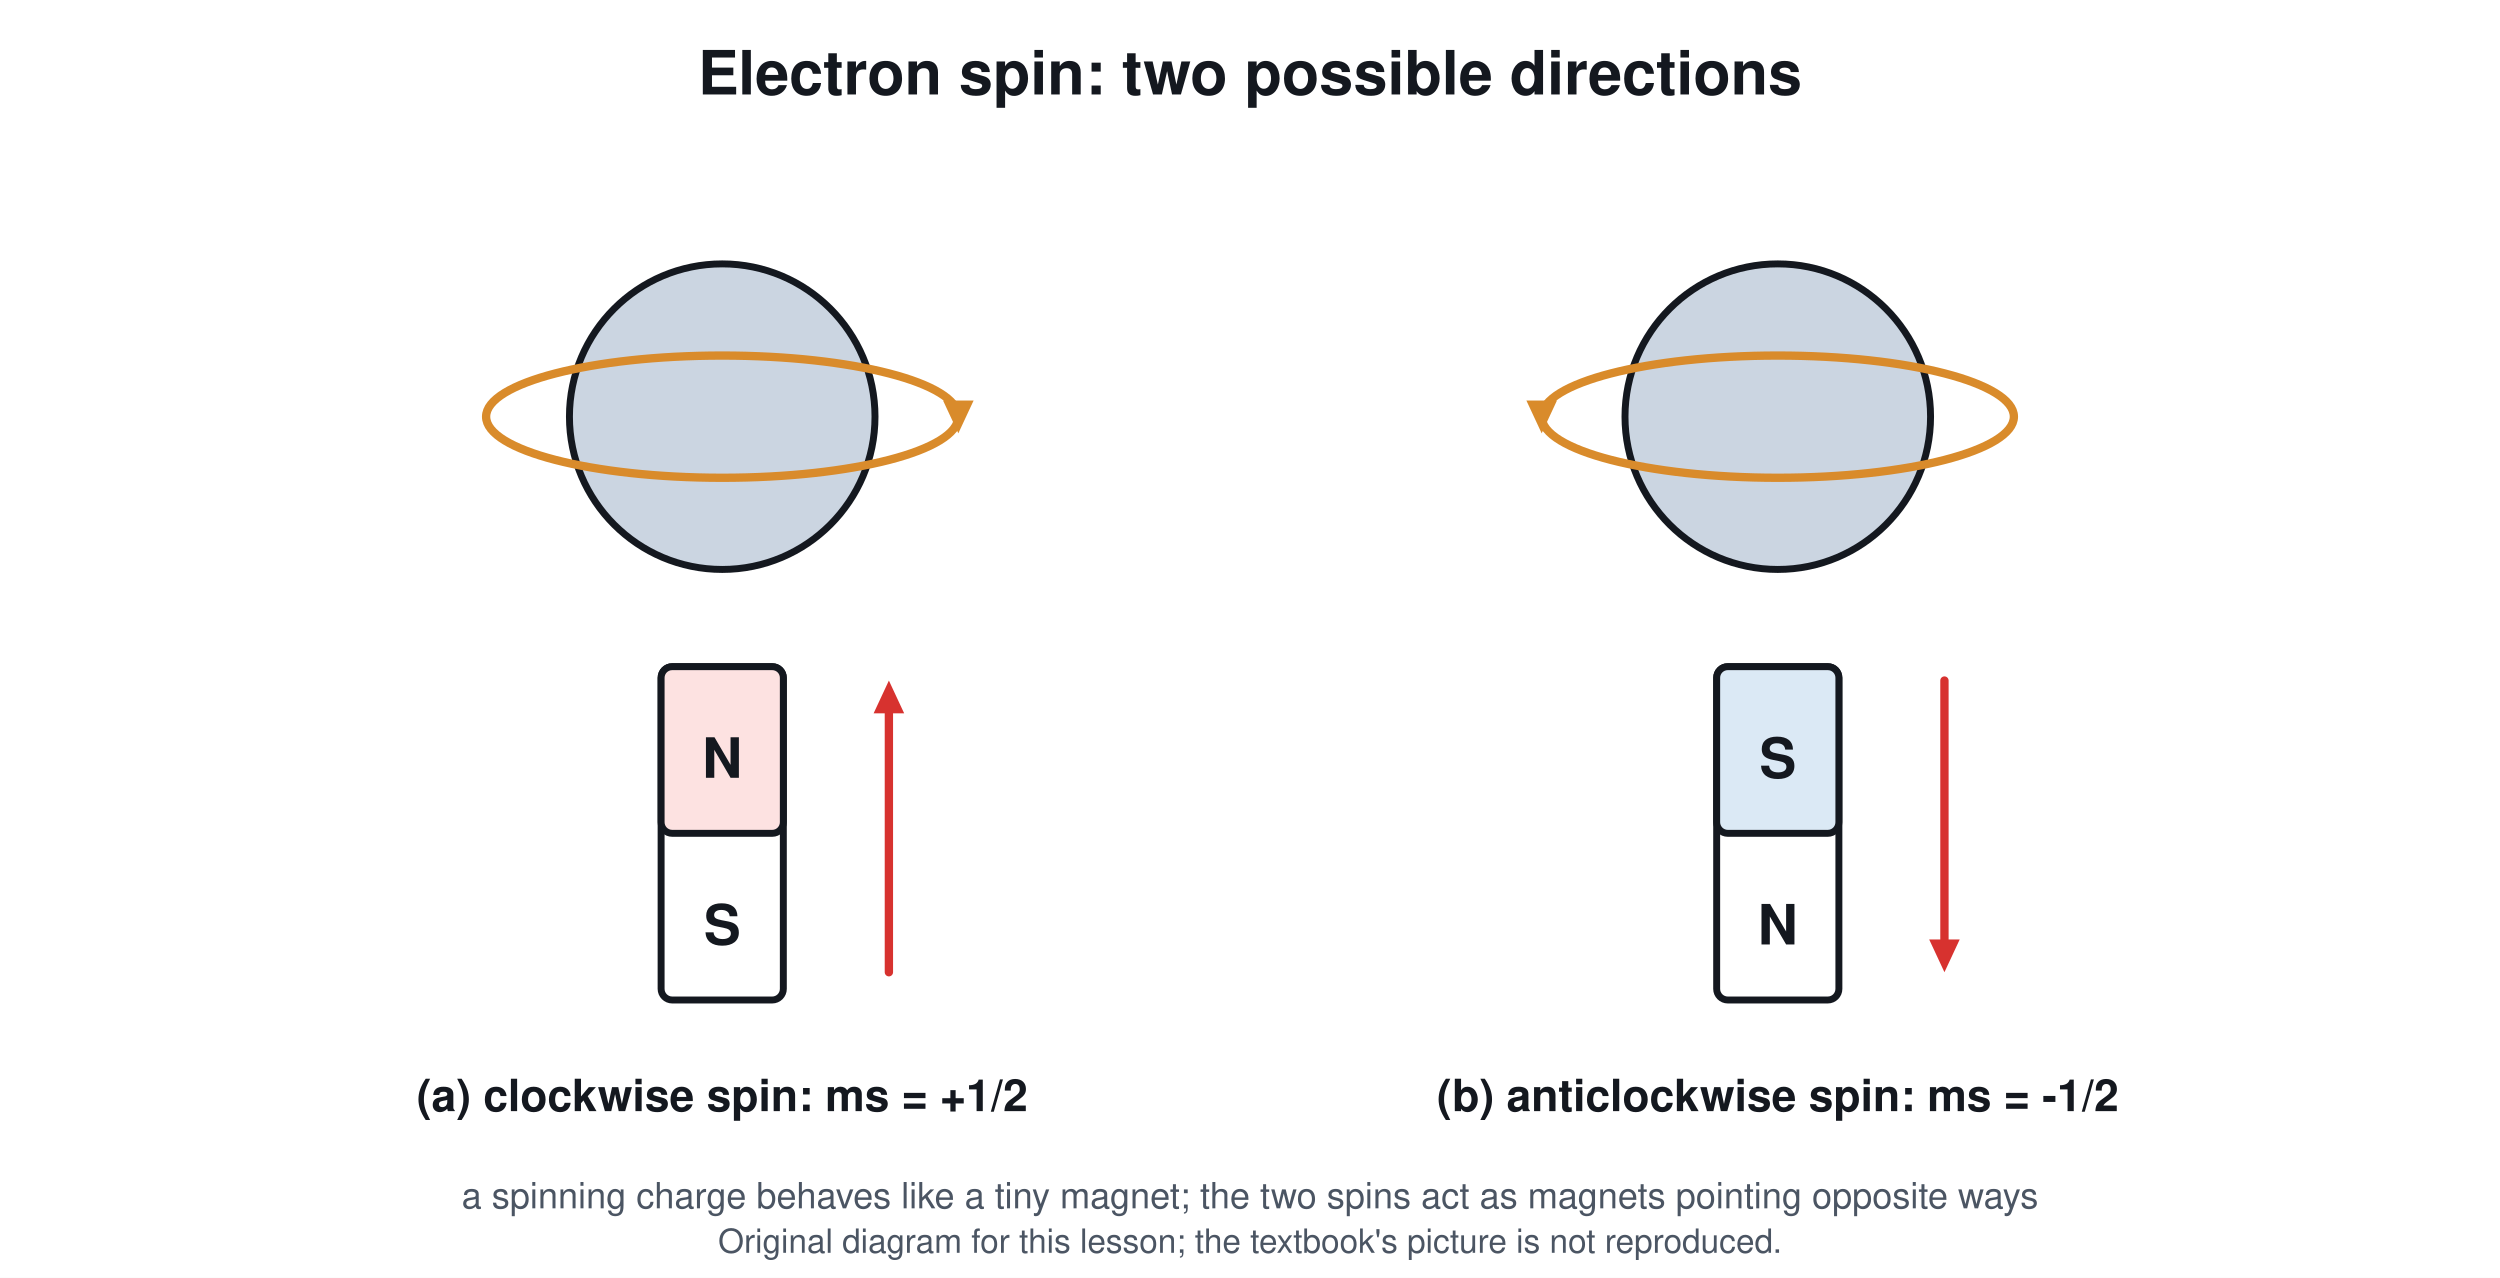
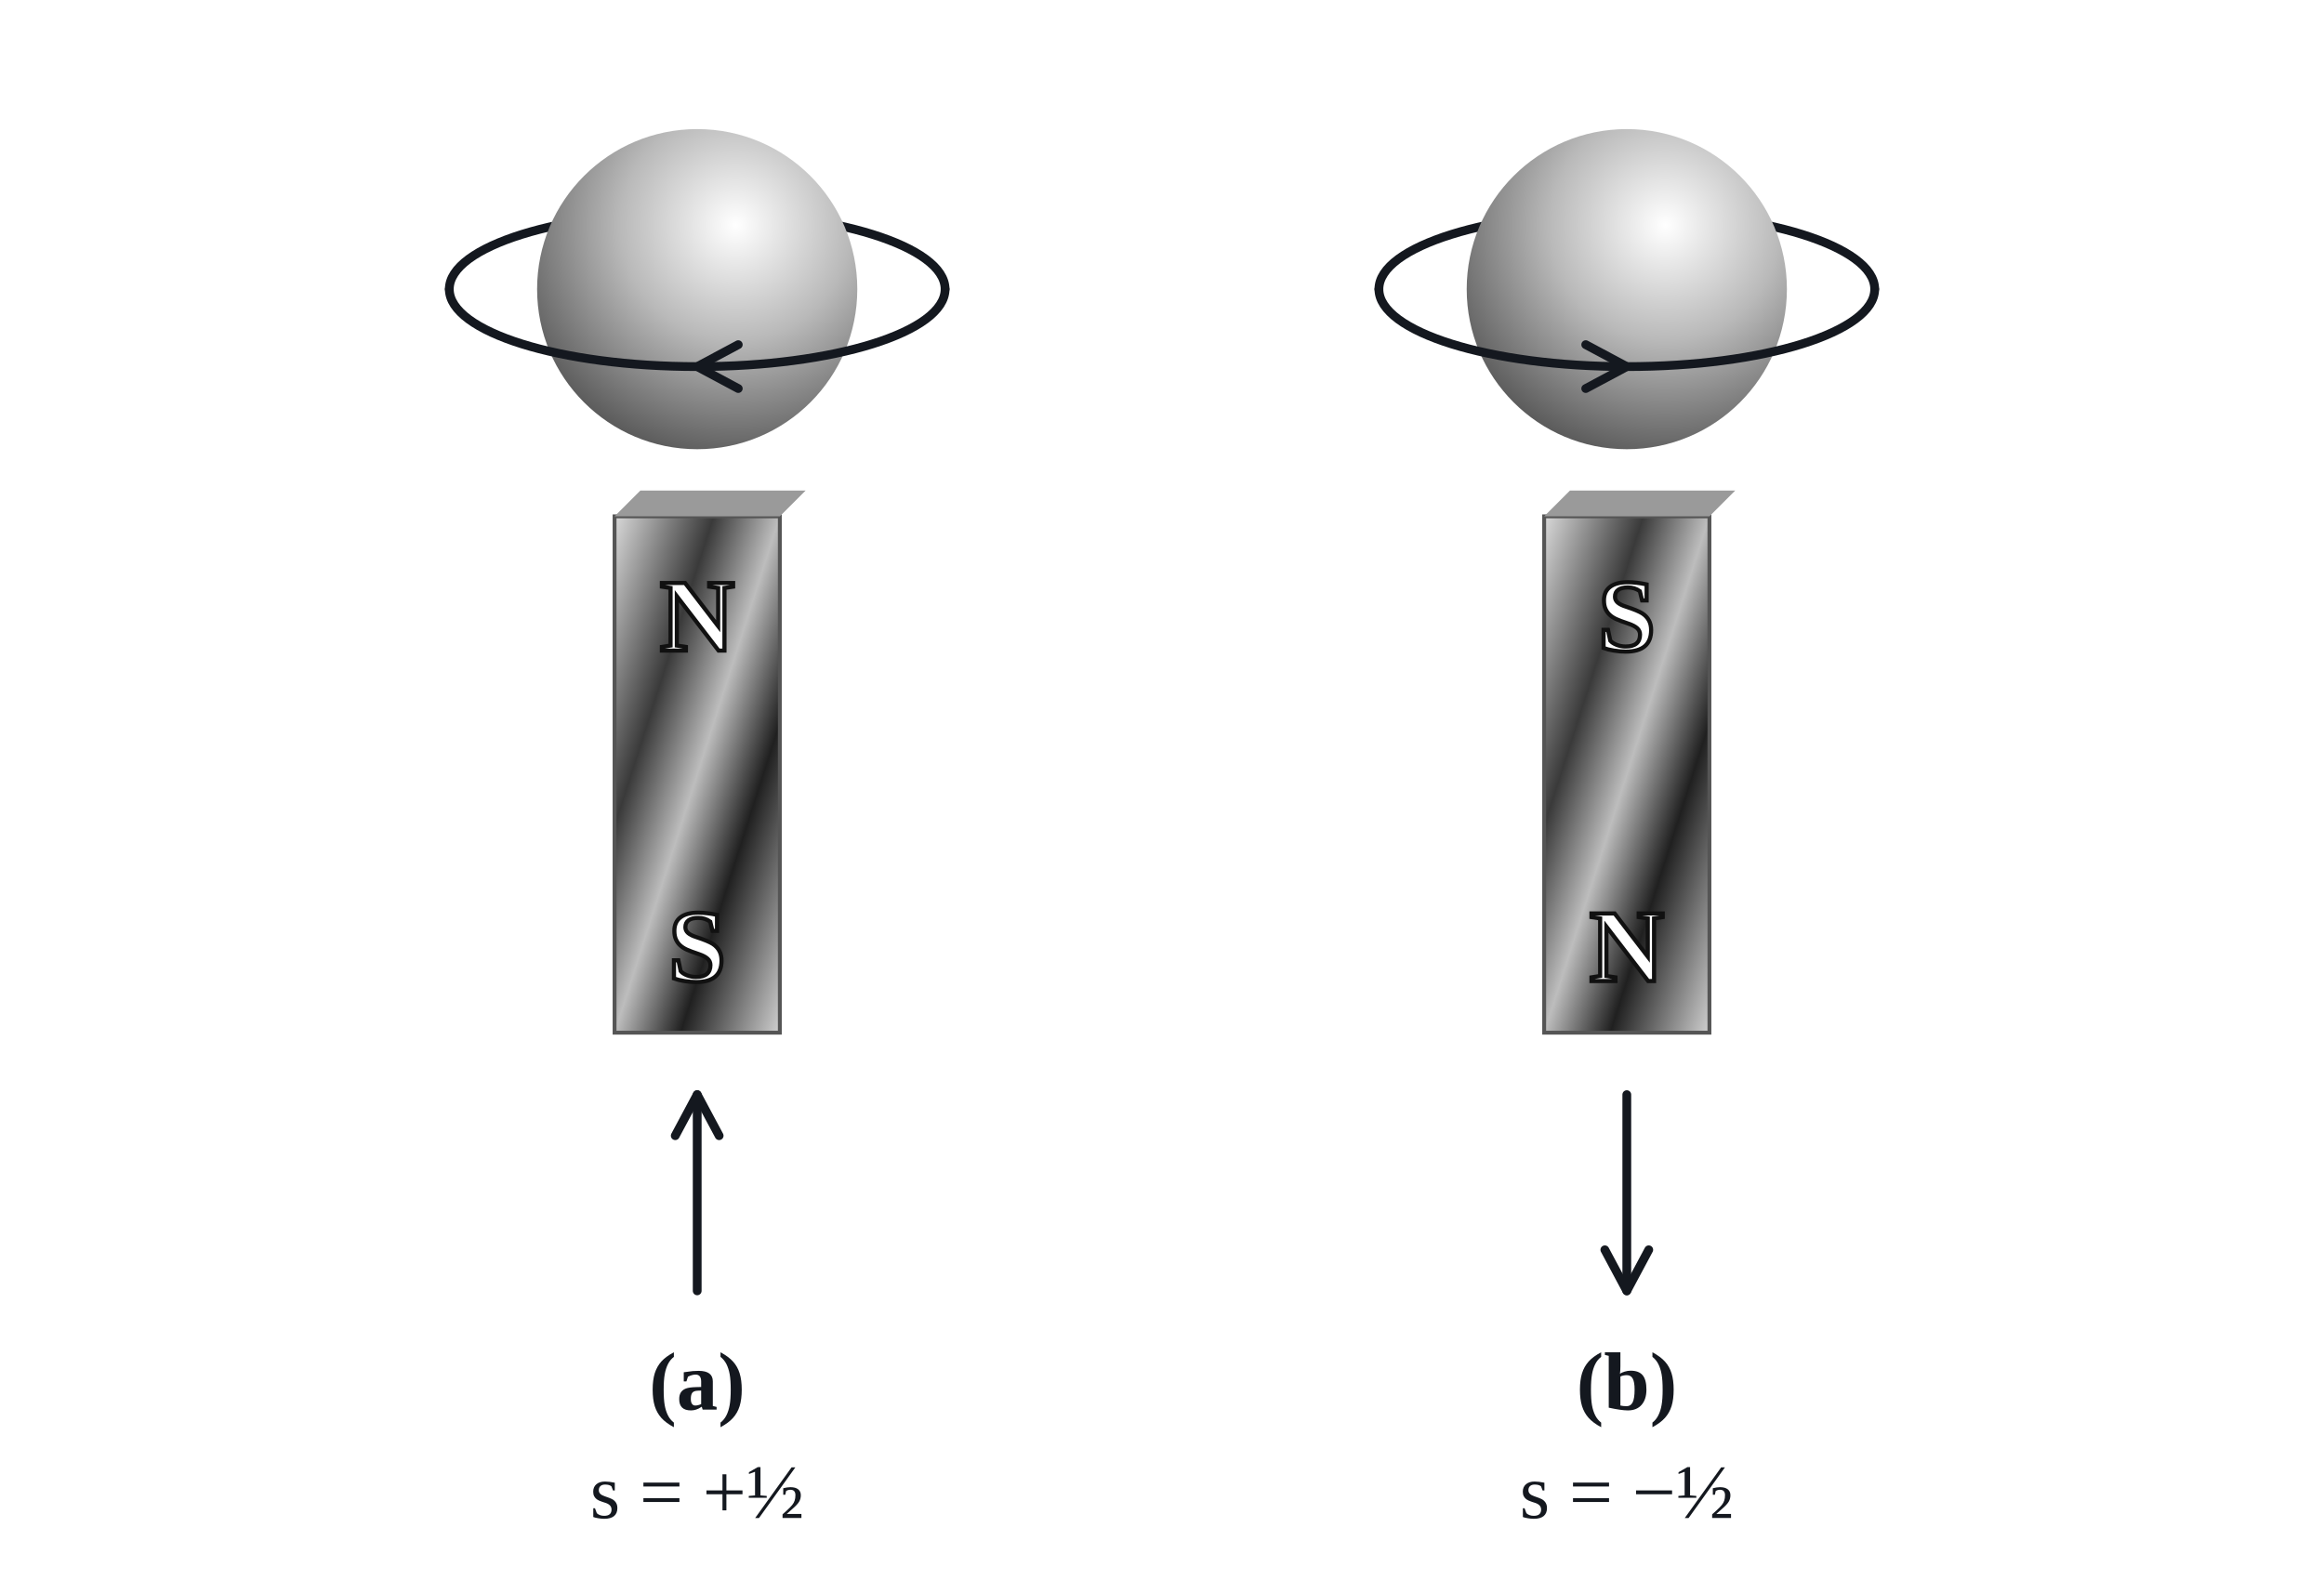
- <svg xmlns="http://www.w3.org/2000/svg" viewBox="0 0 900 460" font-family="Segoe UI, Helvetica, Arial, sans-serif">
-   <rect width="900" height="460" fill="#ffffff" />
-   <text x="450.0" y="34.0" font-size="22" fill="#14181f" text-anchor="middle" font-weight="700">Electron spin: two possible directions</text>
-   <circle cx="260.0" cy="150.0" r="55.0" stroke="#14181f" stroke-width="2.5" fill="#cbd5e1" />
-   <ellipse cx="260.0" cy="150.0" rx="85.0" ry="22.0" stroke="#d98b2b" stroke-width="3" fill="none" />
-   <path d="M345.0 156.0 L339.5 144.2 L350.5 144.2 Z" fill="#d98b2b" />
-   <rect x="238.0" y="240.0" width="44.0" height="120.0" rx="4" stroke="#14181f" stroke-width="2.5" fill="#ffffff" />
-   <rect x="238.0" y="240.0" width="44.0" height="60.0" rx="4" stroke="#14181f" stroke-width="2.5" fill="#fde2e1" />
-   <text x="260.0" y="280.0" font-size="20" fill="#14181f" text-anchor="middle" font-weight="700">N</text>
-   <text x="260.0" y="340.0" font-size="20" fill="#14181f" text-anchor="middle" font-weight="700">S</text>
-   <line x1="320.0" y1="350.0" x2="320.0" y2="255.4" stroke="#d7322f" stroke-width="3" stroke-linecap="round" />
-   <path d="M320.0 245.0 L325.5 256.8 L314.5 256.8 Z" fill="#d7322f" />
-   <text x="260.0" y="400.0" font-size="16" fill="#14181f" text-anchor="middle" font-weight="700">(a) clockwise spin: ms = +1/2</text>
-   <circle cx="640.0" cy="150.0" r="55.0" stroke="#14181f" stroke-width="2.5" fill="#cbd5e1" />
-   <ellipse cx="640.0" cy="150.0" rx="85.0" ry="22.0" stroke="#d98b2b" stroke-width="3" fill="none" />
-   <path d="M555.0 156.0 L549.5 144.2 L560.5 144.2 Z" fill="#d98b2b" />
-   <rect x="618.0" y="240.0" width="44.0" height="120.0" rx="4" stroke="#14181f" stroke-width="2.5" fill="#ffffff" />
-   <rect x="618.0" y="240.0" width="44.0" height="60.0" rx="4" stroke="#14181f" stroke-width="2.5" fill="#dbe9f5" />
-   <text x="640.0" y="280.0" font-size="20" fill="#14181f" text-anchor="middle" font-weight="700">S</text>
-   <text x="640.0" y="340.0" font-size="20" fill="#14181f" text-anchor="middle" font-weight="700">N</text>
-   <line x1="700.0" y1="245.0" x2="700.0" y2="339.6" stroke="#d7322f" stroke-width="3" stroke-linecap="round" />
-   <path d="M700.0 350.0 L694.5 338.2 L705.5 338.2 Z" fill="#d7322f" />
-   <text x="640.0" y="400.0" font-size="16" fill="#14181f" text-anchor="middle" font-weight="700">(b) anticlockwise spin: ms = -1/2</text>
-   <text x="450.0" y="435.0" font-size="13" fill="#4b5563" text-anchor="middle" font-weight="400">a spinning charge behaves like a tiny magnet; the two spins act as magnets pointing opposite ways</text>
-   <text x="450.0" y="451" font-size="12" fill="#4b5563" text-anchor="middle">Original diagram for this lesson; the textbook's picture is not reproduced.</text>
+ <svg xmlns="http://www.w3.org/2000/svg" viewBox="0 0 900 612" font-family="Times New Roman, Georgia, serif">
+   <defs>
+     <radialGradient id="sph" cx="0.62" cy="0.3" r="0.8">
+       <stop offset="0" stop-color="#ffffff" />
+       <stop offset="0.45" stop-color="#b9b9b9" />
+       <stop offset="1" stop-color="#4a4a4a" />
+     </radialGradient>
+     <linearGradient id="mag" x1="0" y1="0" x2="1" y2="1">
+       <stop offset="0" stop-color="#d9d9d9" />
+       <stop offset="0.3" stop-color="#3a3a3a" />
+       <stop offset="0.5" stop-color="#bdbdbd" />
+       <stop offset="0.7" stop-color="#202020" />
+       <stop offset="1" stop-color="#cfcfcf" />
+     </linearGradient>
+   </defs>
+   <rect width="900" height="612" fill="#ffffff" />
+   <path d="M174 112 A96 30 0 0 1 366 112" stroke="#14181f" stroke-width="3.4" fill="none" stroke-linejoin="round" stroke-linecap="round" />
+   <circle cx="270.0" cy="112.0" r="62.0" stroke="none" stroke-width="0" fill="url(#sph)" />
+   <path d="M174 112 A96 30 0 0 0 366 112" stroke="#14181f" stroke-width="3.4" fill="none" stroke-linejoin="round" stroke-linecap="round" />
+   <path d="M285.9 133.5 L270.0 142.0 L285.9 150.5" stroke="#14181f" stroke-width="3.4" fill="none" stroke-linejoin="round" stroke-linecap="round" />
+   <rect x="238.0" y="200.0" width="64.0" height="200.0" rx="0" stroke="#555" stroke-width="1.5" fill="url(#mag)" />
+   <path d="M238 200 L248 190 L312 190 L302 200 Z" fill="#9a9a9a" />
+   <text x="270.0" y="252.0" font-size="40" fill="#ffffff" text-anchor="middle" font-weight="700" stroke="#111" stroke-width="1.6">
+     <tspan>N</tspan>
+   </text>
+   <text x="270.0" y="380.0" font-size="40" fill="#ffffff" text-anchor="middle" font-weight="700" stroke="#111" stroke-width="1.6">
+     <tspan>S</tspan>
+   </text>
+   <line x1="270.0" y1="500.0" x2="270.0" y2="424.0" stroke="#14181f" stroke-width="3.4" stroke-linecap="round" />
+   <path d="M278.5 439.9 L270.0 424.0 L261.5 439.9" stroke="#14181f" stroke-width="3.4" fill="none" stroke-linejoin="round" stroke-linecap="round" />
+   <text x="270.0" y="546.0" font-size="32" fill="#14181f" text-anchor="middle" font-weight="700">
+     <tspan>(a)</tspan>
+   </text>
+   <text x="270.0" y="588.0" font-size="30" fill="#14181f" text-anchor="middle" font-weight="400">
+     <tspan>s = +½</tspan>
+   </text>
+   <path d="M534 112 A96 30 0 0 1 726 112" stroke="#14181f" stroke-width="3.4" fill="none" stroke-linejoin="round" stroke-linecap="round" />
+   <circle cx="630.0" cy="112.0" r="62.0" stroke="none" stroke-width="0" fill="url(#sph)" />
+   <path d="M534 112 A96 30 0 0 0 726 112" stroke="#14181f" stroke-width="3.4" fill="none" stroke-linejoin="round" stroke-linecap="round" />
+   <path d="M614.1 150.5 L630.0 142.0 L614.1 133.5" stroke="#14181f" stroke-width="3.4" fill="none" stroke-linejoin="round" stroke-linecap="round" />
+   <rect x="598.0" y="200.0" width="64.0" height="200.0" rx="0" stroke="#555" stroke-width="1.5" fill="url(#mag)" />
+   <path d="M598 200 L608 190 L672 190 L662 200 Z" fill="#9a9a9a" />
+   <text x="630.0" y="252.0" font-size="40" fill="#ffffff" text-anchor="middle" font-weight="700" stroke="#111" stroke-width="1.6">
+     <tspan>S</tspan>
+   </text>
+   <text x="630.0" y="380.0" font-size="40" fill="#ffffff" text-anchor="middle" font-weight="700" stroke="#111" stroke-width="1.6">
+     <tspan>N</tspan>
+   </text>
+   <line x1="630.0" y1="424.0" x2="630.0" y2="500.0" stroke="#14181f" stroke-width="3.4" stroke-linecap="round" />
+   <path d="M621.5 484.1 L630.0 500.0 L638.5 484.1" stroke="#14181f" stroke-width="3.4" fill="none" stroke-linejoin="round" stroke-linecap="round" />
+   <text x="630.0" y="546.0" font-size="32" fill="#14181f" text-anchor="middle" font-weight="700">
+     <tspan>(b)</tspan>
+   </text>
+   <text x="630.0" y="588.0" font-size="30" fill="#14181f" text-anchor="middle" font-weight="400">
+     <tspan>s = −½</tspan>
+   </text>
</svg>
